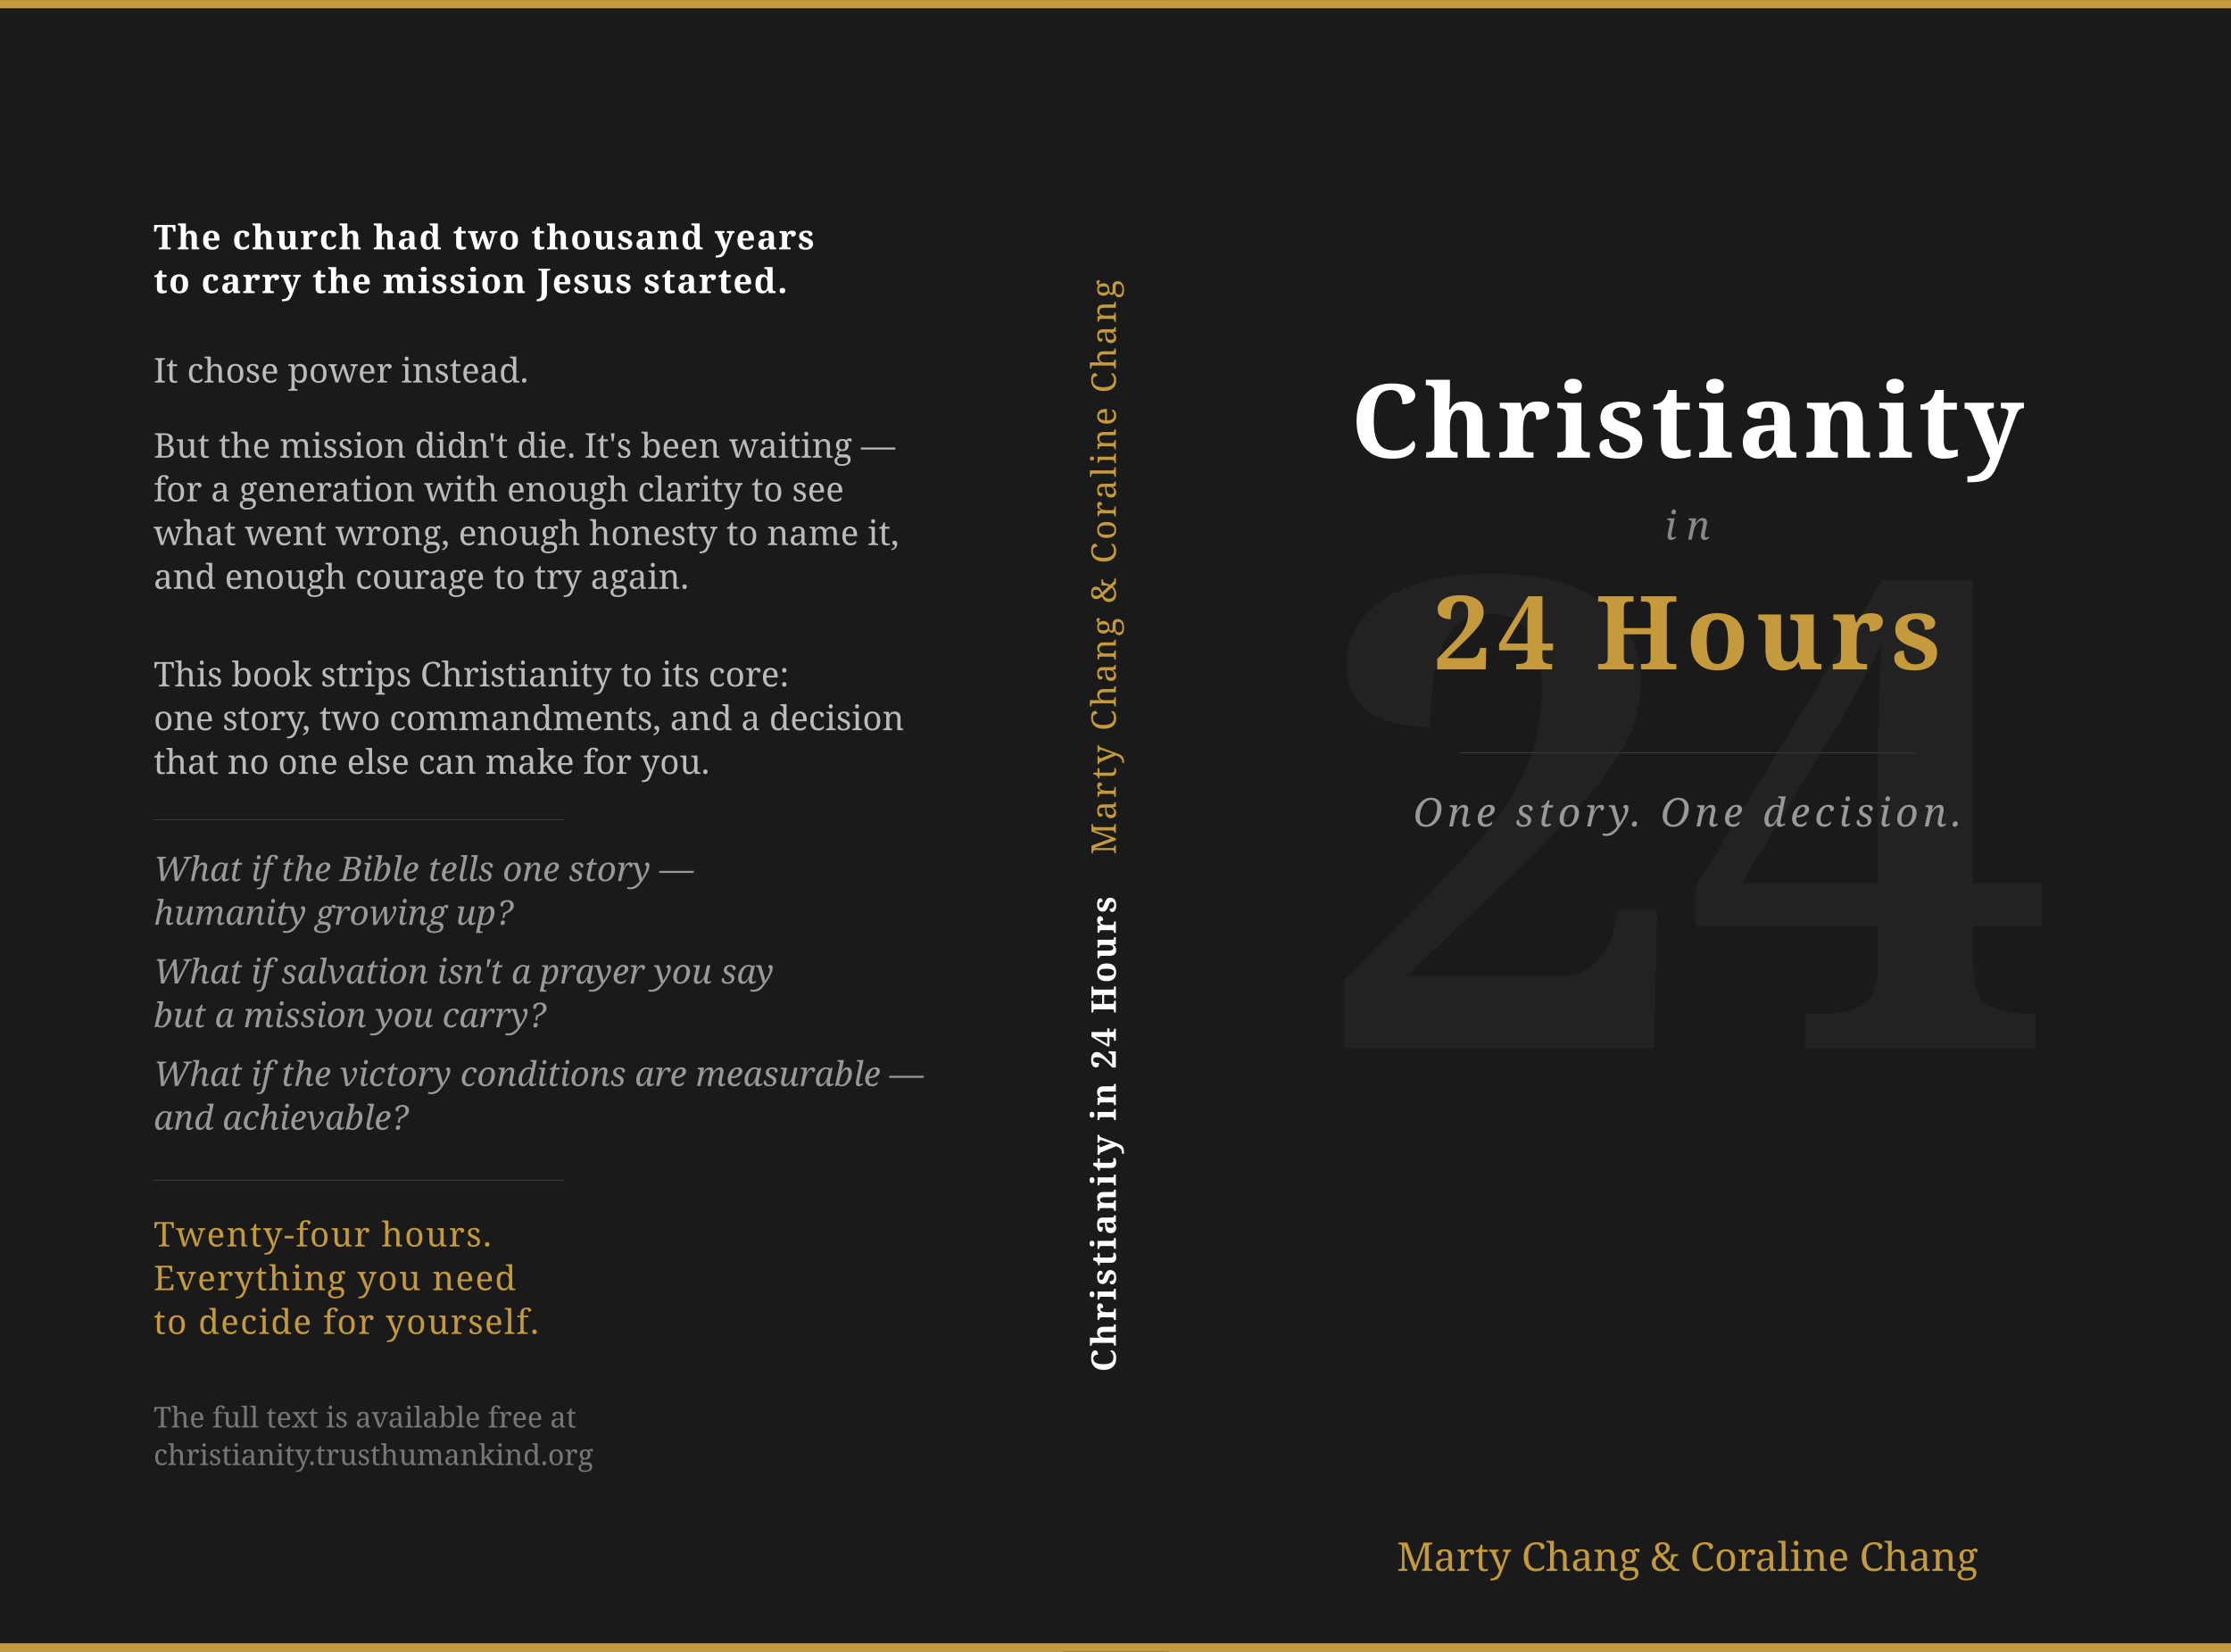
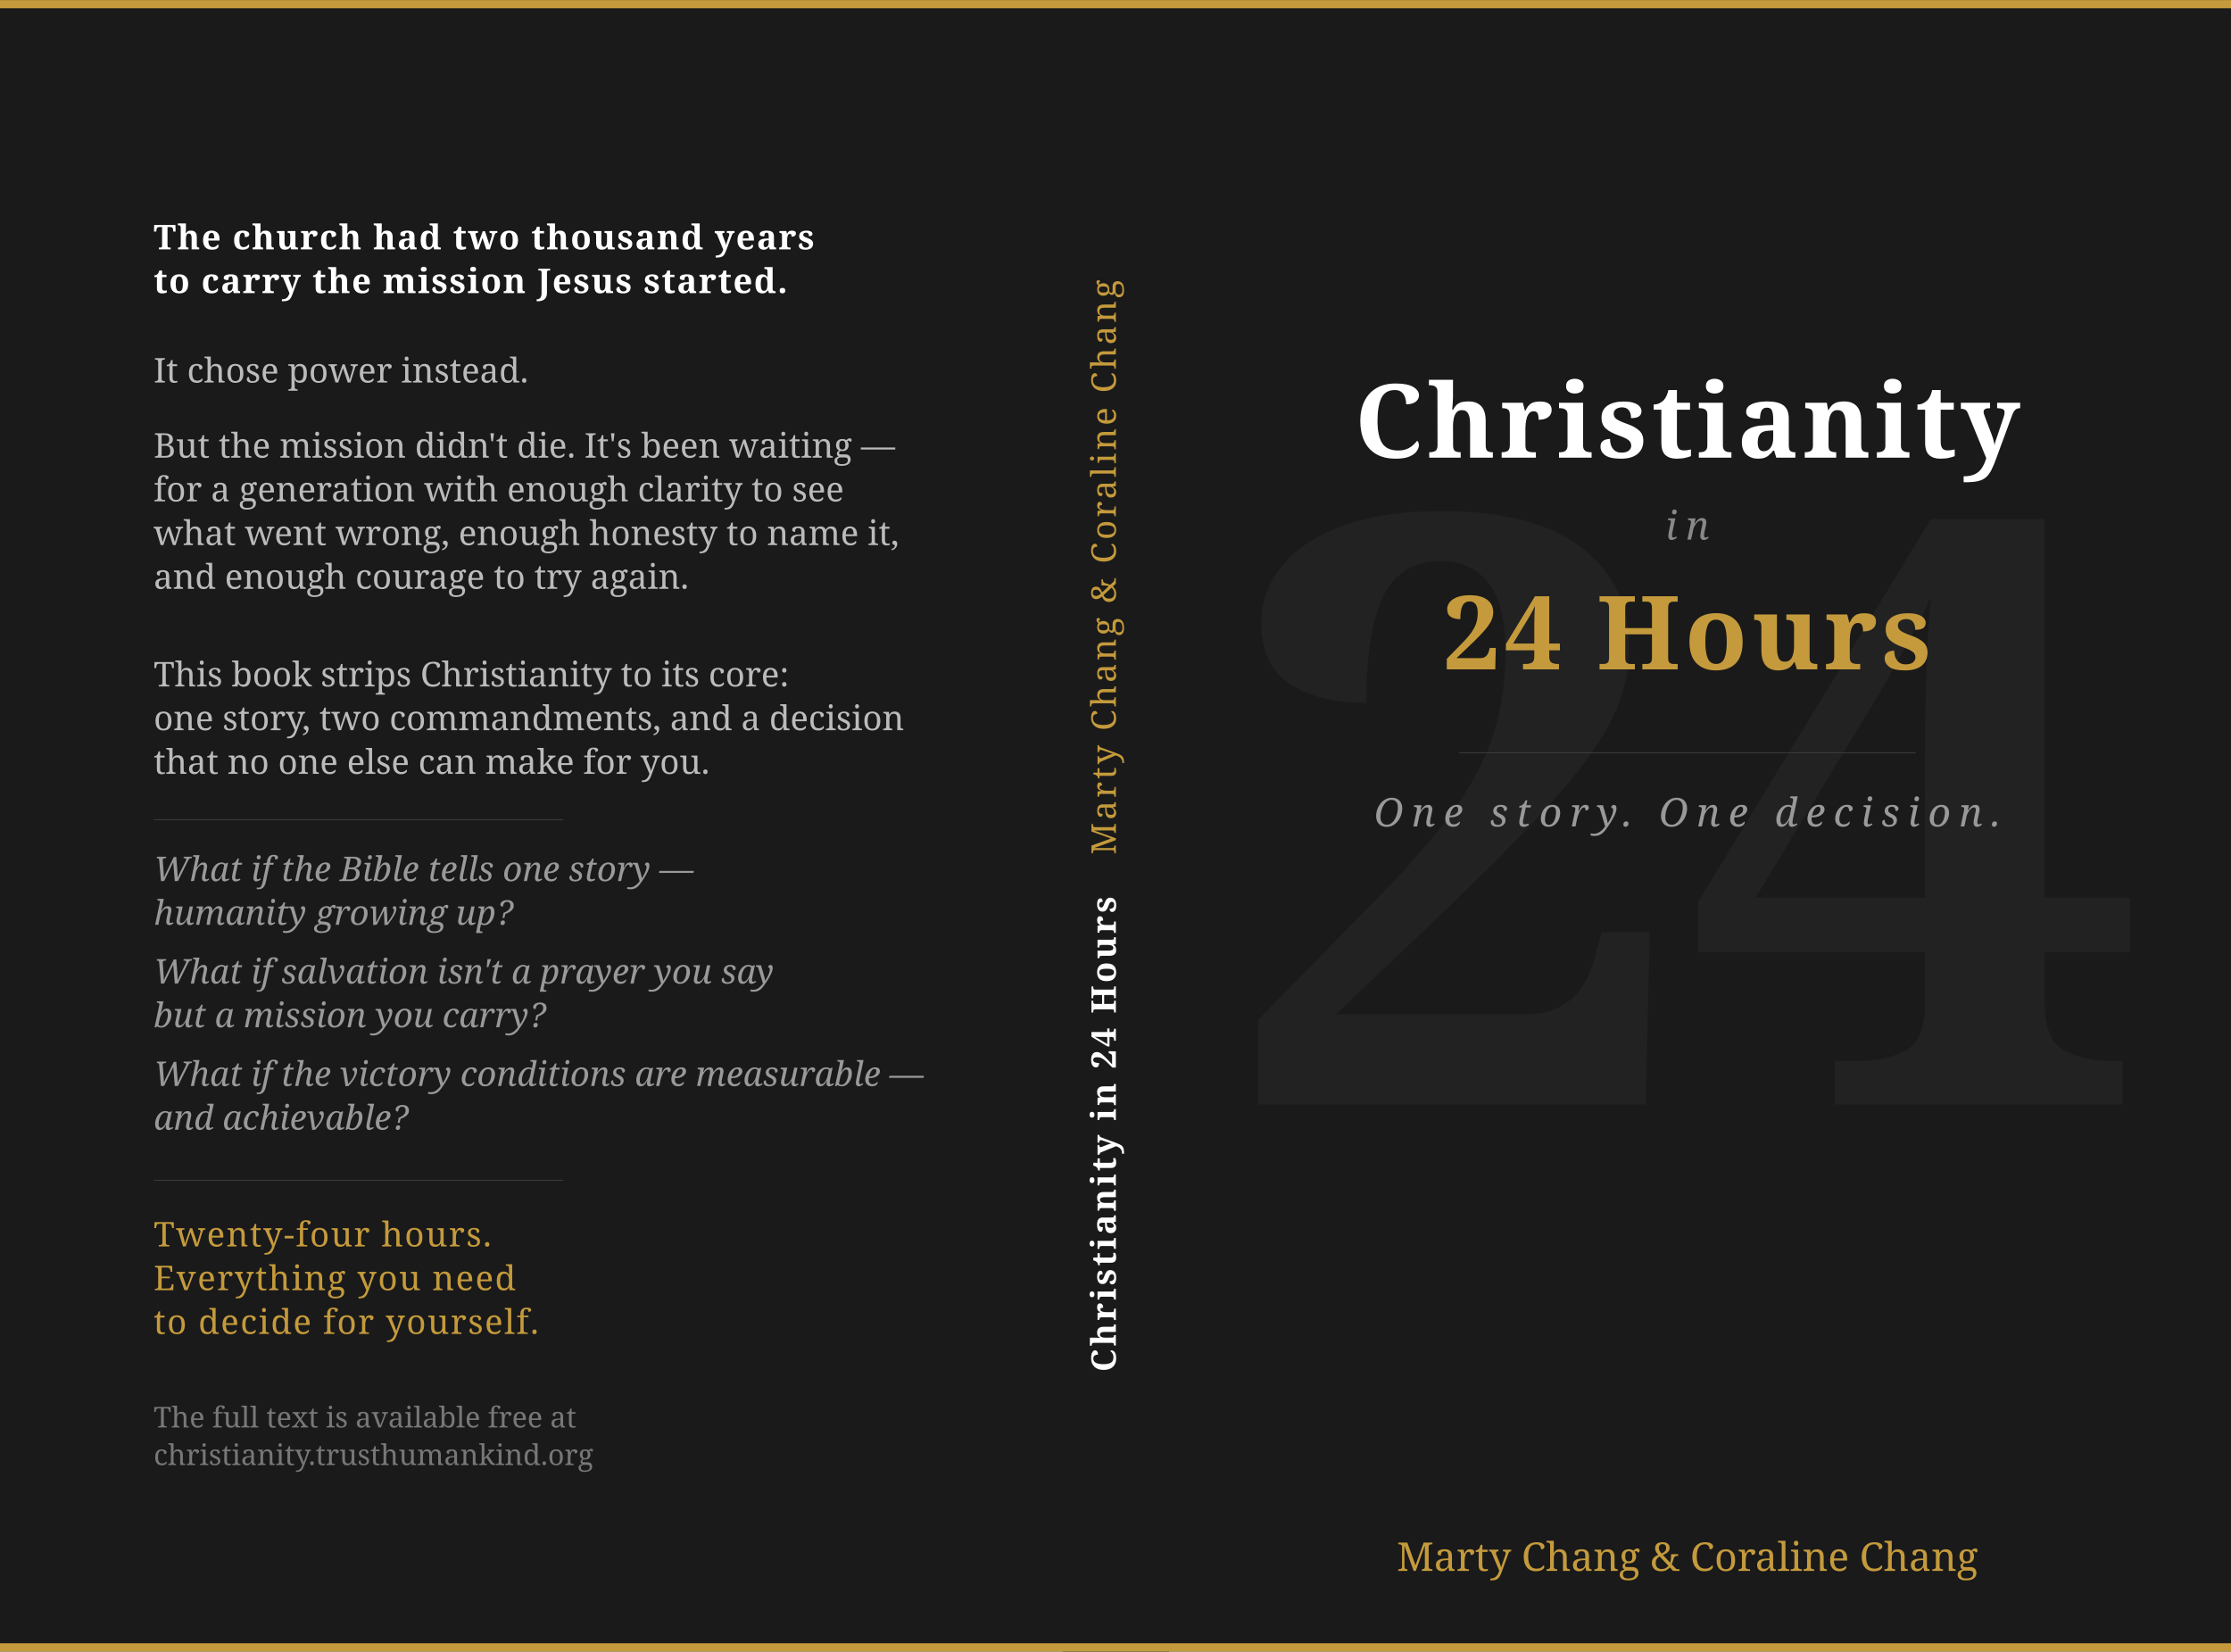
<svg xmlns="http://www.w3.org/2000/svg" viewBox="0 0 3267 2418" width="10.889in" height="8.060in">
  <rect width="3267" height="2418" fill="#1a1a1a" />
  <text x="225" y="365" text-anchor="start" font-family="'Crimson Text', Georgia, serif" font-size="50" font-weight="bold" fill="#ffffff" letter-spacing="2">
    <tspan x="225" dy="0">The church had two thousand years</tspan>
    <tspan x="225" dy="64">to carry the mission Jesus started.</tspan>
  </text>
  <text x="225" y="560" text-anchor="start" font-family="'Crimson Text', Georgia, serif" font-size="50" fill="#bbbbbb">It chose power instead.</text>
  <text x="225" y="670" text-anchor="start" font-family="'Crimson Text', Georgia, serif" font-size="50" fill="#bbbbbb">
    <tspan x="225" dy="0">But the mission didn't die. It's been waiting —</tspan>
    <tspan x="225" dy="64">for a generation with enough clarity to see</tspan>
    <tspan x="225" dy="64">what went wrong, enough honesty to name it,</tspan>
    <tspan x="225" dy="64">and enough courage to try again.</tspan>
  </text>
  <text x="225" y="1005" text-anchor="start" font-family="'Crimson Text', Georgia, serif" font-size="50" fill="#bbbbbb">
    <tspan x="225" dy="0">This book strips Christianity to its core:</tspan>
    <tspan x="225" dy="64">one story, two commandments, and a decision</tspan>
    <tspan x="225" dy="64">that no one else can make for you.</tspan>
  </text>
  <line x1="225" y1="1200" x2="825" y2="1200" stroke="#444444" stroke-width="1" />
-   <text text-anchor="start" font-family="'Crimson Text', Georgia, serif" font-size="50" fill="#999999" font-style="italic">
+   <text text-anchor="start" font-family="'Crimson Text', Georgia, serif" font-size="50" fill="#999999" font-style="italic" word-spacing="4">
    <tspan x="225" y="1290">What if the Bible tells one story —</tspan>
    <tspan x="225" dy="64">humanity growing up?</tspan>
    <tspan x="225" dy="86">What if salvation isn't a prayer you say</tspan>
    <tspan x="225" dy="64">but a mission you carry?</tspan>
    <tspan x="225" dy="86">What if the victory conditions are measurable —</tspan>
    <tspan x="225" dy="64">and achievable?</tspan>
  </text>
  <line x1="225" y1="1728" x2="825" y2="1728" stroke="#444444" stroke-width="1" />
  <text x="225" y="1825" text-anchor="start" font-family="'Crimson Text', Georgia, serif" font-size="50" fill="#c49a3c" letter-spacing="2">Twenty-four hours.</text>
  <text x="225" y="1889" text-anchor="start" font-family="'Crimson Text', Georgia, serif" font-size="50" fill="#c49a3c" letter-spacing="2">Everything you need</text>
  <text x="225" y="1953" text-anchor="start" font-family="'Crimson Text', Georgia, serif" font-size="50" fill="#c49a3c" letter-spacing="2">to decide for yourself.</text>
  <text x="225" y="2090" text-anchor="start" font-family="'Crimson Text', Georgia, serif" font-size="42" fill="#777777">The full text is available free at</text>
  <text x="225" y="2145" text-anchor="start" font-family="'Crimson Text', Georgia, serif" font-size="42" fill="#777777">christianity.trusthumankind.org</text>
  <rect x="1556" y="0" width="156" height="2418" fill="#1a1a1a" />
  <g transform="translate(1634, 1209) rotate(-90)">
    <text x="0" y="0" text-anchor="middle" font-family="'Crimson Text', Georgia, serif" font-size="50" fill="#ffffff" letter-spacing="4">
      <tspan font-weight="bold">Christianity in 24 Hours</tspan>
      <tspan dx="48" fill="#c49a3c">Marty Chang &amp; Coraline Chang</tspan>
    </text>
  </g>
-   <text x="2471" y="1535" text-anchor="middle" font-family="'Crimson Text', Georgia, serif" font-size="960" font-weight="bold" fill="#222222">24</text>
-   <text x="2471" y="670" text-anchor="middle" font-family="'Crimson Text', Georgia, serif" font-size="150" font-weight="bold" fill="#ffffff" letter-spacing="7">Christianity</text>
-   <text x="2471" y="790" text-anchor="middle" font-family="'Crimson Text', Georgia, serif" font-size="58" fill="#888888" letter-spacing="14" font-style="italic">in</text>
-   <text x="2471" y="980" text-anchor="middle" font-family="'Crimson Text', Georgia, serif" font-size="150" font-weight="bold" fill="#c49a3c" letter-spacing="10">24 Hours</text>
+   <text x="2471" y="1617" text-anchor="middle" font-family="'Crimson Text', Georgia, serif" font-size="1200" font-weight="bold" fill="#222222">24</text>
+   <text x="2471" y="670" text-anchor="middle" font-family="'Crimson Text', Georgia, serif" font-size="150" font-weight="bold" fill="#ffffff" letter-spacing="6">Christianity</text>
+   <text x="2471" y="790" text-anchor="middle" font-family="'Crimson Text', Georgia, serif" font-size="58" fill="#888888" letter-spacing="12" font-style="italic">in</text>
+   <text x="2471" y="980" text-anchor="middle" font-family="'Crimson Text', Georgia, serif" font-size="150" font-weight="bold" fill="#c49a3c" letter-spacing="6">24 Hours</text>
  <line x1="2137" y1="1102" x2="2805" y2="1102" stroke="#444444" stroke-width="1" />
-   <text x="2471" y="1210" text-anchor="middle" font-family="'Crimson Text', Georgia, serif" font-size="58" fill="#999999" letter-spacing="7" font-style="italic">One story. One decision.</text>
+   <text x="2471" y="1210" text-anchor="middle" font-family="'Crimson Text', Georgia, serif" font-size="58" fill="#999999" letter-spacing="12" font-style="italic">One story. One decision.</text>
  <text x="2471" y="2300" text-anchor="middle" font-family="'Crimson Text', Georgia, serif" font-size="58" fill="#c49a3c">Marty Chang &amp; Coraline Chang</text>
  <rect x="0" y="0" width="3267" height="12" fill="#c49a3c" />
  <rect x="0" y="2406" width="3267" height="12" fill="#c49a3c" />
</svg>
